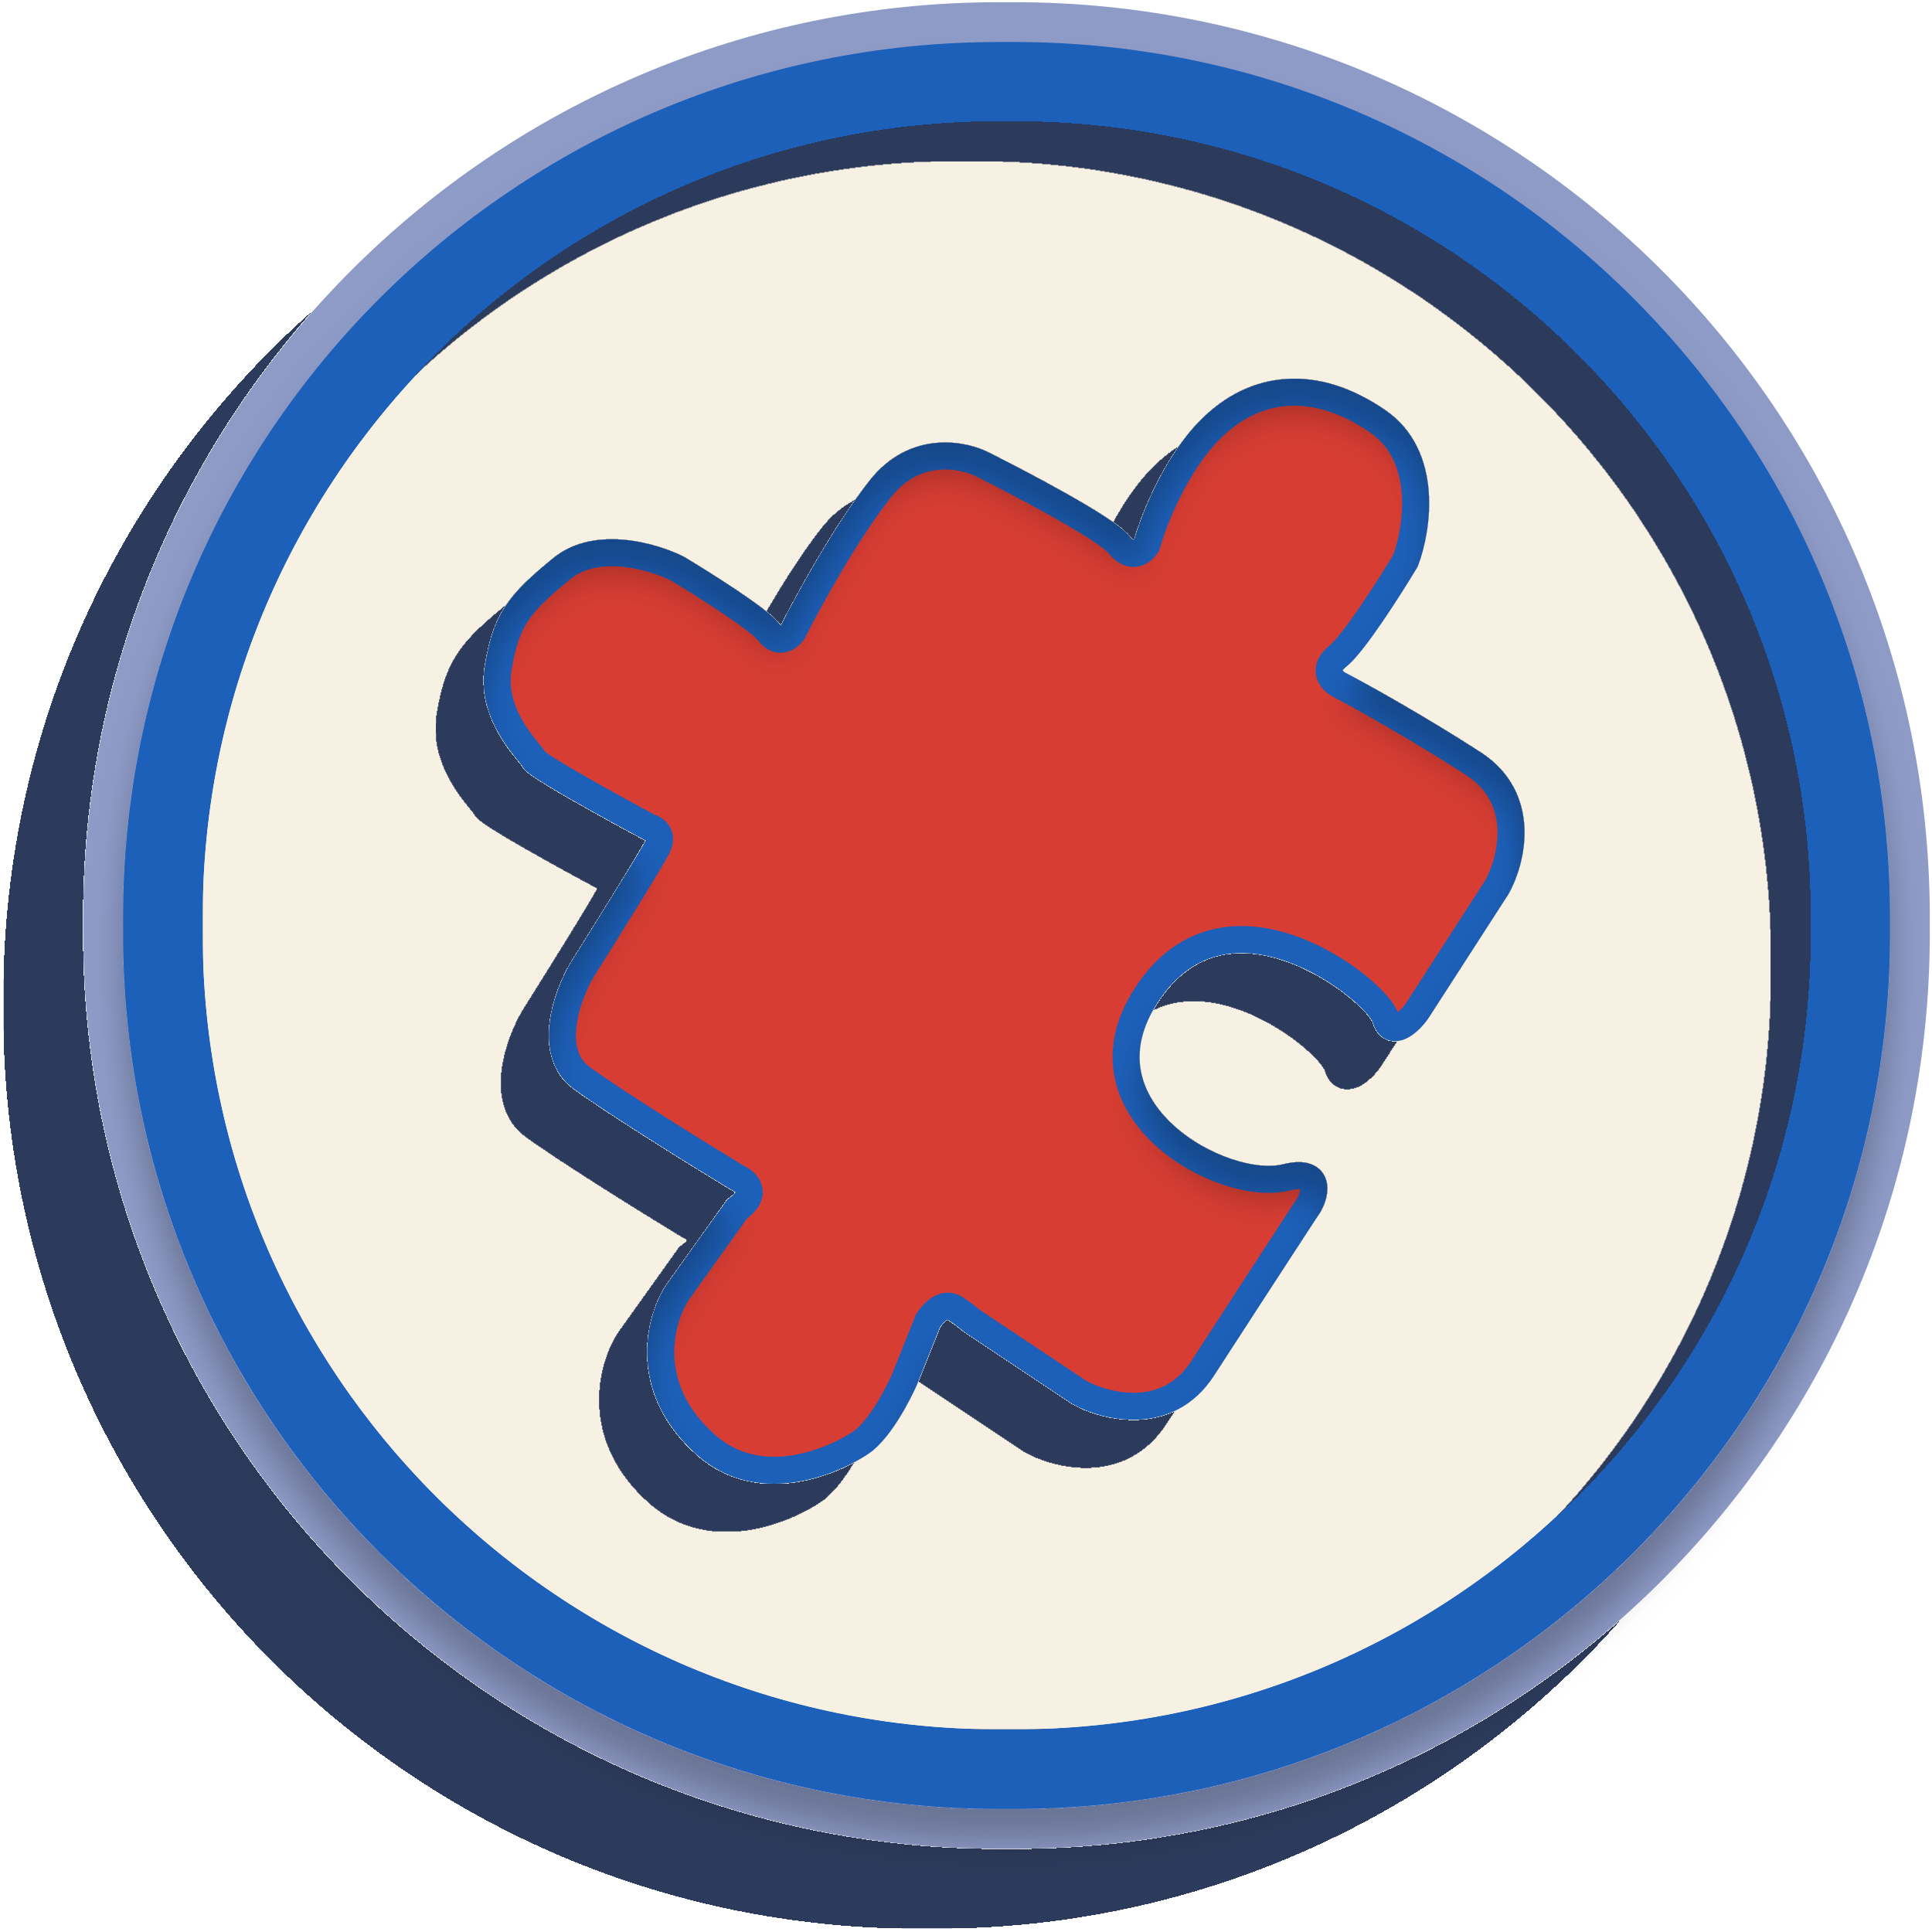
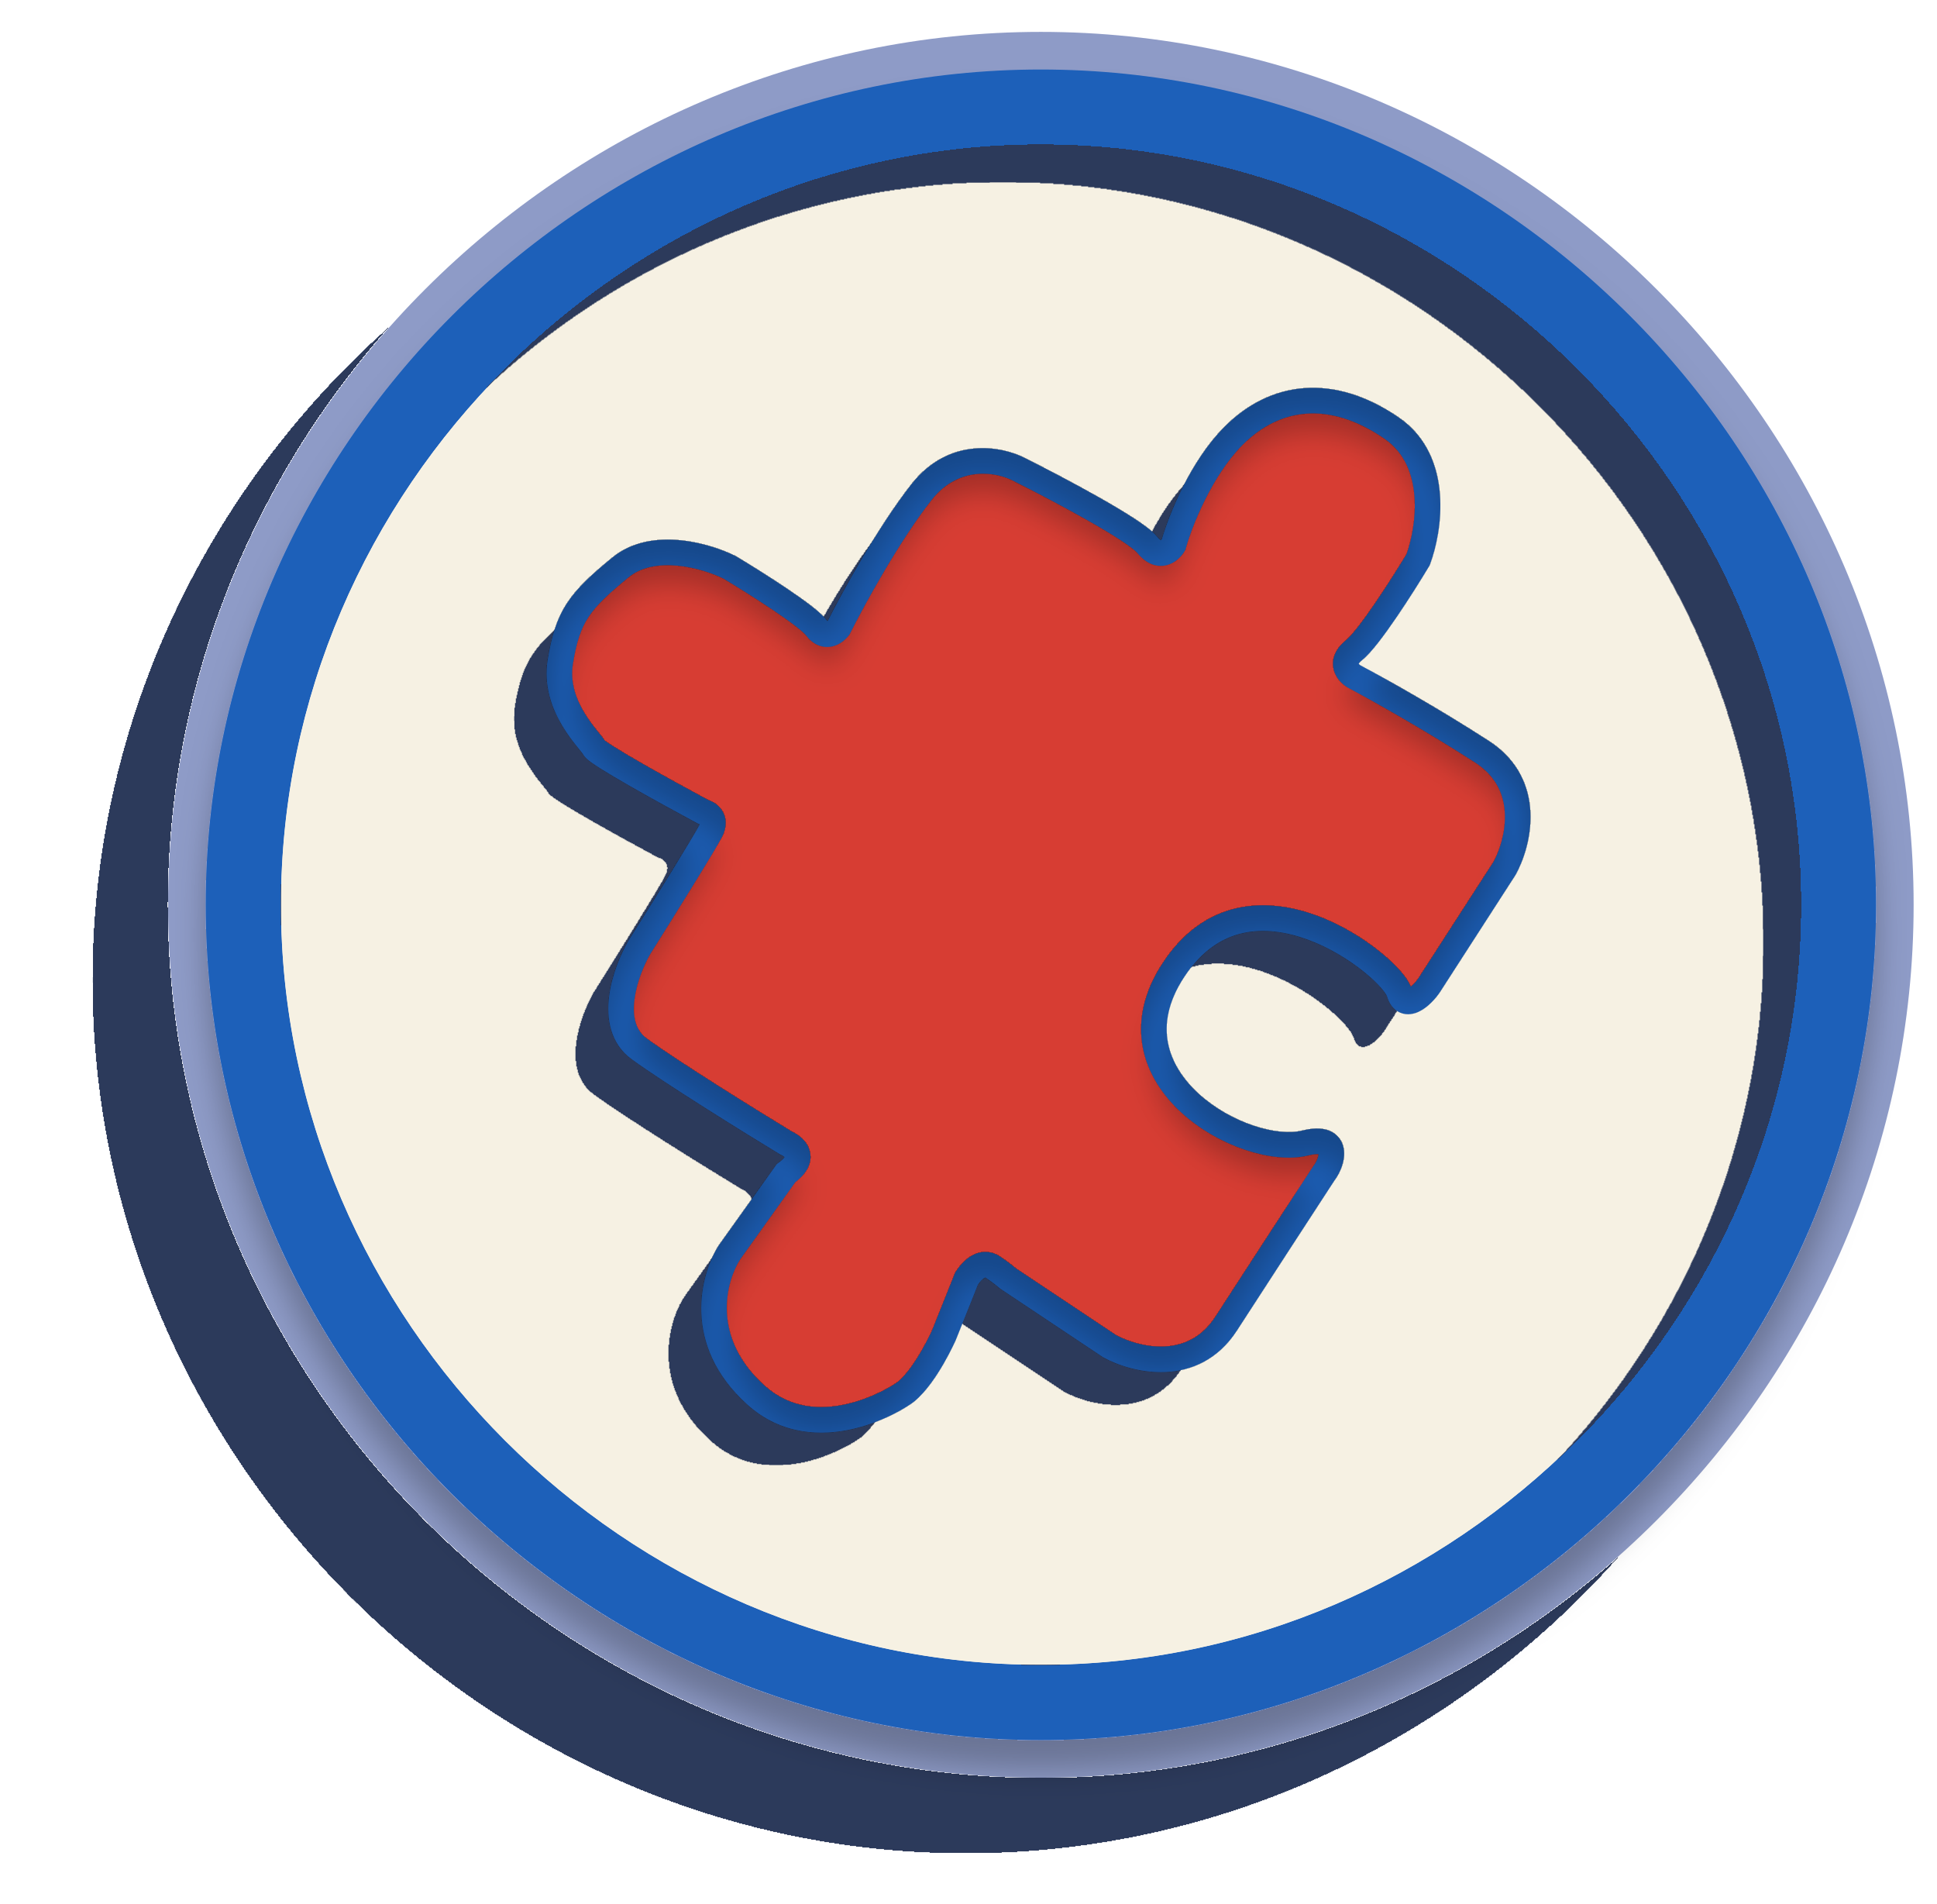
- <svg xmlns="http://www.w3.org/2000/svg" width="429" height="429" viewBox="0 0 429 429" fill="none">
-   <g filter="url(#filter0_d_283_29)">
-     <rect x="45" y="27" width="357" height="357" rx="176.733" fill="#F6F1E3" />
-     <rect x="31.745" y="13.745" width="383.51" height="383.51" rx="189.988" stroke="#8E9BC7" stroke-width="26.51" />
+ <svg xmlns="http://www.w3.org/2000/svg" width="455" height="447" viewBox="0 0 455 447" fill="none">
+   <g filter="url(#filter0_d_283_57)">
+     <path d="M66 212.5C66 114.893 146.893 34 244.5 34C342.107 34 423 114.893 423 212.5C423 310.107 342.107 391 244.5 391C146.893 391 66 310.107 66 212.5Z" fill="#F6F1E3" />
  </g>
-   <g filter="url(#filter1_d_283_29)">
-     <rect x="45" y="27" width="357" height="357" rx="176.733" fill="#F6F1E3" />
-     <rect x="36.163" y="18.163" width="374.673" height="374.673" rx="185.569" stroke="#1D60B9" stroke-width="17.673" />
+   <g filter="url(#filter1_d_283_57)">
+     <path fill-rule="evenodd" clip-rule="evenodd" d="M244.5 417.51C132.252 417.51 39.49 324.748 39.49 212.5C39.49 100.252 132.252 7.49 244.5 7.49C356.748 7.49 449.51 100.252 449.51 212.5C449.51 324.748 356.748 417.51 244.5 417.51ZM244.5 34C146.893 34 66 114.893 66 212.5C66 310.107 146.893 391 244.5 391C342.107 391 423 310.107 423 212.5C423 114.893 342.107 34 244.5 34Z" fill="#8E9BC7" />
  </g>
-   <g filter="url(#filter2_i_283_29)">
-     <rect x="45" y="27" width="357" height="357" rx="176.733" fill="#F6F1E3" />
+   <g filter="url(#filter2_d_283_57)">
+     <path d="M66 212.5C66 114.893 146.893 34 244.5 34C342.107 34 423 114.893 423 212.5C423 310.107 342.107 391 244.5 391C146.893 391 66 310.107 66 212.5Z" fill="#F6F1E3" />
  </g>
-   <g filter="url(#filter3_di_283_29)">
-     <path d="M267.033 303.868C259.256 315.886 245.53 312.41 239.639 309.17L215.78 293.264C215.551 293.117 214.741 292.277 212.245 290.613C209.594 288.846 207.238 291.497 206.06 293.264L200.758 306.519C200.758 306.519 196.687 315.775 191.921 319.774C189.815 321.542 170.713 333.383 156.575 320.658C142.436 307.933 146.56 292.97 150.389 287.079L163.644 268.522C168.592 264.987 165.706 262.336 163.644 261.452C155.396 256.445 136.957 245.016 129.181 239.361C121.405 233.705 125.941 221.098 129.181 215.502C134.188 207.549 144.557 190.936 145.971 188.108C147.385 185.281 145.382 183.985 144.203 183.69C135.956 179.272 119.284 170.082 118.577 168.668C117.693 166.9 108.857 158.947 110.624 148.344C112.391 137.74 115.042 134.205 124.763 126.252C132.539 119.89 145.087 123.601 150.389 126.252C156.28 129.787 168.592 137.563 170.713 140.391C172.834 143.218 175.132 141.569 176.015 140.391C179.255 133.91 187.68 118.476 195.456 108.579C203.232 98.682 214.013 100.92 218.431 103.277C227.268 107.695 245.648 117.415 248.476 120.95C251.303 124.485 253.778 122.423 254.661 120.95C256.134 115.648 261.024 103.1 268.8 95.324C278.52 85.603 291.775 83.836 305.914 93.556C317.225 101.333 314.75 117.415 312.099 124.485C308.565 130.376 300.612 142.865 297.077 145.692C293.542 148.52 295.604 150.994 297.077 151.878C302.085 154.529 315.104 161.775 327.122 169.551C339.139 177.328 335.664 191.054 332.424 196.945L314.75 224.339C312.983 226.99 308.943 230.524 307.681 226.106C305.914 219.92 272.663 193.41 254.661 220.804C237.821 246.43 271.451 264.987 285.589 261.452C293.848 259.388 292.07 265.871 290.008 268.522C285.589 275.296 274.809 291.85 267.033 303.868Z" fill="#D73D33" />
-     <path d="M267.033 303.868C259.256 315.886 245.53 312.41 239.639 309.17L215.78 293.264C215.551 293.117 214.741 292.277 212.245 290.613C209.594 288.846 207.238 291.497 206.06 293.264L200.758 306.519C200.758 306.519 196.687 315.775 191.921 319.774C189.815 321.542 170.713 333.383 156.575 320.658C142.436 307.933 146.56 292.97 150.389 287.079L163.644 268.522C168.592 264.987 165.706 262.336 163.644 261.452C155.396 256.445 136.957 245.016 129.181 239.361C121.405 233.705 125.941 221.098 129.181 215.502C134.188 207.549 144.557 190.936 145.971 188.108C147.385 185.281 145.382 183.985 144.203 183.69C135.956 179.272 119.284 170.082 118.577 168.668C117.693 166.9 108.857 158.947 110.624 148.344C112.391 137.74 115.042 134.205 124.763 126.252C132.539 119.89 145.087 123.601 150.389 126.252C156.28 129.787 168.592 137.563 170.713 140.391C172.834 143.218 175.132 141.569 176.015 140.391C179.255 133.91 187.68 118.476 195.456 108.579C203.232 98.682 214.013 100.92 218.431 103.277C227.268 107.695 245.648 117.415 248.476 120.95C251.303 124.485 253.778 122.423 254.661 120.95C256.134 115.648 261.024 103.1 268.8 95.324C278.52 85.603 291.775 83.836 305.914 93.556C317.225 101.333 314.75 117.415 312.099 124.485C308.565 130.376 300.612 142.865 297.077 145.692C293.542 148.52 295.604 150.994 297.077 151.878C302.085 154.529 315.104 161.775 327.122 169.551C339.139 177.328 335.664 191.054 332.424 196.945L314.75 224.339C312.983 226.99 308.943 230.524 307.681 226.106C305.914 219.92 272.663 193.41 254.661 220.804C237.821 246.43 271.451 264.987 285.589 261.452C293.848 259.388 292.07 265.871 290.008 268.522C285.589 275.296 274.809 291.85 267.033 303.868Z" stroke="#1D60B9" stroke-width="6" />
+   <g filter="url(#filter3_d_283_57)">
+     <path fill-rule="evenodd" clip-rule="evenodd" d="M244.5 408.673C137.132 408.673 48.327 319.867 48.327 212.499C48.327 105.132 137.132 16.326 244.5 16.326C351.867 16.326 440.673 105.132 440.673 212.499C440.673 319.867 351.867 408.673 244.5 408.673ZM244.5 33.999C146.893 33.999 66 114.893 66 212.499C66 310.106 146.893 390.999 244.5 390.999C342.107 390.999 423 310.106 423 212.499C423 114.893 342.107 33.999 244.5 33.999Z" fill="#1D60B9" />
+   </g>
+   <g filter="url(#filter4_i_283_57)">
+     <path d="M66 212.5C66 114.893 146.893 34 244.5 34C342.107 34 423 114.893 423 212.5C423 310.107 342.107 391 244.5 391C146.893 391 66 310.107 66 212.5Z" fill="#F6F1E3" />
+   </g>
+   <g filter="url(#filter5_di_283_57)">
+     <path d="M288.033 310.868C280.256 322.886 266.53 319.41 260.639 316.17L236.78 300.264C236.551 300.117 235.741 299.277 233.245 297.613C230.594 295.846 228.238 298.497 227.06 300.264L221.758 313.519C221.758 313.519 217.687 322.775 212.921 326.774C210.815 328.542 191.713 340.383 177.575 327.658C163.436 314.933 167.56 299.97 171.389 294.079L184.644 275.522C189.592 271.987 186.706 269.336 184.644 268.452C176.396 263.445 157.957 252.016 150.181 246.361C142.405 240.705 146.941 228.098 150.181 222.502C155.188 214.549 165.557 197.936 166.971 195.108C168.385 192.281 166.382 190.985 165.203 190.69C156.956 186.272 140.284 177.082 139.577 175.668C138.693 173.9 129.857 165.947 131.624 155.344C133.391 144.74 136.042 141.205 145.763 133.252C153.539 126.89 166.087 130.601 171.389 133.252C177.28 136.787 189.592 144.563 191.713 147.391C193.834 150.218 196.132 148.569 197.015 147.391C200.255 140.91 208.68 125.476 216.456 115.579C224.232 105.682 235.013 107.92 239.431 110.277C248.268 114.695 266.648 124.415 269.476 127.95C272.303 131.485 274.778 129.423 275.661 127.95C277.134 122.648 282.024 110.1 289.8 102.324C299.52 92.603 312.775 90.836 326.914 100.556C338.225 108.333 335.75 124.415 333.099 131.485C329.565 137.376 321.612 149.865 318.077 152.692C314.542 155.52 316.604 157.994 318.077 158.878C323.085 161.529 336.104 168.775 348.122 176.551C360.139 184.328 356.664 198.054 353.424 203.945L335.75 231.338C333.983 233.989 329.943 237.524 328.681 233.106C326.914 226.92 293.663 200.41 275.661 227.804C258.821 253.43 292.451 271.987 306.589 268.452C314.848 266.388 313.07 272.871 311.008 275.522C306.589 282.296 295.809 298.85 288.033 310.868Z" fill="#D73D33" />
+   </g>
+   <g filter="url(#filter6_i_283_57)">
+     <path fill-rule="evenodd" clip-rule="evenodd" d="M306.49 91.157C313.603 90.658 321.112 92.927 328.613 98.084C335.256 102.651 337.725 109.61 338.233 116.05C338.738 122.448 337.355 128.68 335.908 132.538L335.813 132.794L335.672 133.028C333.883 136.01 330.979 140.656 328.067 144.927C326.612 147.062 325.136 149.13 323.782 150.862C322.476 152.533 321.132 154.09 319.951 155.035C319.424 155.457 319.223 155.751 319.154 155.877C319.171 155.904 319.196 155.937 319.231 155.978C319.332 156.095 319.46 156.201 319.573 156.276C324.7 158.994 337.714 166.244 349.752 174.033C356.693 178.524 359.227 184.861 359.492 190.822C359.75 196.631 357.874 202.079 356.052 205.391L356.002 205.483L338.259 232.984L338.247 233.003C337.222 234.54 335.402 236.587 333.319 237.581C332.255 238.088 330.608 238.556 328.895 237.827C327.14 237.08 326.238 235.476 325.797 233.931C325.797 233.933 325.797 233.932 325.795 233.928C325.783 233.898 325.71 233.717 325.482 233.369C325.235 232.991 324.873 232.517 324.383 231.962C323.405 230.853 322.023 229.534 320.305 228.155C316.864 225.394 312.258 222.535 307.221 220.678C302.175 218.817 296.885 218.028 291.947 219.134C287.097 220.219 282.28 223.195 278.168 229.452C274.326 235.299 273.508 240.481 274.348 244.903C275.202 249.393 277.839 253.462 281.536 256.853C285.233 260.243 289.861 262.83 294.382 264.353C298.966 265.897 303.094 266.234 305.862 265.542C308.166 264.966 310.308 264.834 312.102 265.502C314.144 266.264 315.27 267.884 315.614 269.645C315.919 271.213 315.602 272.78 315.184 273.988C314.77 275.188 314.151 276.34 313.459 277.255C309.003 284.088 298.289 300.54 290.551 312.498C286.06 319.439 279.723 321.973 273.762 322.238C267.953 322.496 262.505 320.621 259.193 318.799L259.081 318.737L235.116 302.761C234.851 302.583 234.573 302.337 234.536 302.305C234.395 302.185 234.22 302.036 233.984 301.846C233.512 301.467 232.758 300.894 231.581 300.11C231.516 300.066 231.472 300.045 231.447 300.035C231.411 300.044 231.324 300.074 231.182 300.162C230.72 300.45 230.195 301.02 229.722 301.687L224.524 314.681L224.504 314.727L221.758 313.519C224.504 314.727 224.504 314.727 224.504 314.727L224.503 314.729L224.502 314.732L224.487 314.766L224.446 314.856C224.411 314.934 224.361 315.044 224.297 315.184C224.168 315.463 223.98 315.861 223.741 316.349C223.264 317.322 222.576 318.664 221.729 320.14C220.089 323.001 217.663 326.712 214.85 329.073C213.442 330.254 207.714 333.873 200.443 335.572C193.071 337.295 183.621 337.135 175.568 329.888C160.005 315.881 164.506 299.163 168.874 292.444L168.91 292.389L182.493 273.371L182.9 273.081C183.782 272.451 184.159 271.993 184.306 271.76C184.283 271.736 184.255 271.709 184.221 271.679C184.017 271.498 183.735 271.327 183.462 271.21L183.268 271.127L183.087 271.017C174.866 266.026 156.313 254.53 148.417 248.787C143.246 245.027 142.446 239.081 143.073 234.039C143.703 228.971 145.828 224.034 147.585 220.999L147.613 220.951L147.642 220.904C150.143 216.932 153.982 210.799 157.371 205.308C160.812 199.731 163.658 195.027 164.287 193.767C164.324 193.694 164.352 193.63 164.375 193.575L164.115 193.51L163.787 193.335C159.648 191.118 153.392 187.701 148.072 184.656C145.417 183.136 142.965 181.692 141.12 180.528C140.202 179.949 139.393 179.414 138.77 178.958C138.462 178.733 138.155 178.494 137.889 178.255L137.885 178.251C137.714 178.098 137.227 177.662 136.906 177.034C136.912 177.046 136.915 177.052 136.915 177.053C136.912 177.054 136.829 176.927 136.558 176.585C136.378 176.358 136.224 176.168 136.048 175.952C135.863 175.724 135.654 175.468 135.368 175.108C134.407 173.904 133.178 172.29 132.027 170.351C129.736 166.493 127.62 161.12 128.665 154.85C129.579 149.367 130.775 145.364 133.202 141.66C135.577 138.035 138.997 134.912 143.863 130.93C148.614 127.043 154.625 126.384 159.794 126.886C164.99 127.391 169.807 129.107 172.731 130.569L172.834 130.62L172.933 130.68C175.909 132.465 180.505 135.321 184.637 138.096C186.702 139.482 188.68 140.868 190.295 142.103C191.808 143.261 193.3 144.507 194.113 145.591C194.205 145.713 194.282 145.8 194.344 145.862C194.397 145.821 194.447 145.776 194.491 145.732C197.866 139.026 206.255 123.706 214.097 113.725C223.1 102.267 235.656 104.883 240.806 107.61C245.256 109.836 252.089 113.386 258.184 116.834C261.236 118.56 264.137 120.28 266.473 121.808C267.64 122.571 268.696 123.306 269.573 123.986C270.41 124.634 271.236 125.348 271.818 126.076C272.24 126.603 272.534 126.804 272.66 126.874C272.687 126.856 272.72 126.831 272.761 126.796C272.815 126.749 272.867 126.697 272.915 126.643C274.601 120.874 279.613 108.269 287.679 100.202C292.969 94.913 299.365 91.657 306.49 91.157ZM218.994 312.351L224.39 298.86L224.564 298.6C225.229 297.603 226.4 296.069 228.018 295.065C228.861 294.541 229.935 294.093 231.191 294.037C232.489 293.978 233.757 294.349 234.91 295.117C236.229 295.997 237.127 296.675 237.742 297.169C238.048 297.415 238.275 297.609 238.429 297.739C238.475 297.779 238.506 297.806 238.53 297.825L262.192 313.6C264.784 315.001 269.086 316.44 273.496 316.244C277.815 316.052 282.229 314.315 285.514 309.239C293.293 297.216 304.076 280.659 308.495 273.883L308.563 273.779L308.64 273.68C308.946 273.287 309.289 272.678 309.513 272.029C309.659 271.607 309.715 271.285 309.73 271.07C309.361 271.03 308.616 271.038 307.317 271.363C303.016 272.438 297.638 271.781 292.467 270.039C287.231 268.276 281.854 265.285 277.481 261.275C273.109 257.265 269.611 252.11 268.454 246.024C267.284 239.869 268.576 233.123 273.154 226.156C278.044 218.716 284.134 214.734 290.636 213.278C297.05 211.843 303.559 212.932 309.297 215.048C315.044 217.167 320.207 220.383 324.06 223.476C325.99 225.025 327.635 226.578 328.885 227.995C329.899 229.146 330.876 230.453 331.382 231.742C331.564 231.598 331.764 231.422 331.976 231.214C332.466 230.733 332.914 230.183 333.243 229.692L350.843 202.411C352.247 199.821 353.694 195.509 353.497 191.088C353.306 186.769 351.569 182.355 346.492 179.07C334.566 171.354 321.627 164.152 316.674 161.53L316.603 161.492L316.534 161.451C315.428 160.787 313.798 159.38 313.281 157.209C312.672 154.652 313.845 152.237 316.203 150.35C316.789 149.881 317.765 148.817 319.055 147.167C320.297 145.577 321.693 143.625 323.11 141.547C325.865 137.507 328.628 133.096 330.383 130.182C331.554 126.948 332.664 121.739 332.252 116.522C331.832 111.208 329.883 106.238 325.214 103.029C318.577 98.466 312.39 96.758 306.91 97.142C301.443 97.526 296.352 100.015 291.921 104.445C284.679 111.687 279.968 123.655 278.552 128.753L278.443 129.145L278.234 129.494C277.57 130.599 276.164 132.229 273.992 132.746C271.435 133.355 269.02 132.183 267.133 129.824C267.008 129.668 266.642 129.305 265.897 128.728C265.193 128.182 264.281 127.544 263.189 126.829C261.007 125.402 258.231 123.754 255.23 122.056C249.233 118.664 242.477 115.154 238.09 112.96L238.054 112.942L238.019 112.924C234.31 110.945 225.343 109.124 218.815 117.432C211.231 127.085 202.915 142.3 199.699 148.732L199.578 148.974L199.415 149.191C198.728 150.107 197.374 151.41 195.465 151.825C194.437 152.048 193.285 151.998 192.137 151.509C191.014 151.032 190.08 150.213 189.313 149.191C189.066 148.861 188.224 148.074 186.648 146.868C185.173 145.739 183.308 144.43 181.293 143.077C177.313 140.405 172.865 137.638 169.947 135.886C167.555 134.706 163.501 133.275 159.214 132.858C154.839 132.433 150.688 133.099 147.663 135.574C142.809 139.545 140.043 142.166 138.221 144.948C136.45 147.65 135.437 150.716 134.583 155.837C133.861 160.171 135.28 164.077 137.186 167.288C138.134 168.884 139.169 170.252 140.059 171.367C140.238 171.592 140.464 171.871 140.68 172.138C140.905 172.416 141.12 172.681 141.261 172.859C141.467 173.12 141.759 173.489 142.008 173.883C142.08 173.942 142.181 174.019 142.316 174.118C142.772 174.452 143.446 174.902 144.32 175.453C146.057 176.548 148.421 177.942 151.053 179.449C156.194 182.392 162.244 185.698 166.351 187.901C167.374 188.238 168.679 188.957 169.563 190.297C170.736 192.075 170.742 194.274 169.654 196.45C168.87 198.018 165.824 203.034 162.477 208.459C159.089 213.947 155.258 220.069 152.75 224.052C151.273 226.617 149.528 230.756 149.027 234.78C148.52 238.854 149.34 242.039 151.946 243.935C159.552 249.467 177.692 260.719 186.04 265.791C187.37 266.404 189.443 267.764 190.149 270.139C191.012 273.046 189.433 275.64 186.81 277.65L173.87 295.766C170.588 300.867 166.911 314.025 179.582 325.428C185.667 330.905 192.837 331.188 199.077 329.729C205.418 328.248 210.295 325.062 210.993 324.476C212.945 322.838 214.938 319.922 216.524 317.155C217.291 315.817 217.919 314.595 218.354 313.707C218.571 313.265 218.739 312.908 218.851 312.666C218.907 312.545 218.949 312.452 218.976 312.392L218.994 312.351ZM141.849 173.744C141.85 173.744 141.866 173.759 141.892 173.786C141.86 173.758 141.847 173.744 141.849 173.744ZM330.598 232.221C330.598 232.22 330.605 232.218 330.619 232.215C330.604 232.22 330.598 232.221 330.598 232.221ZM331.695 232.634C331.701 232.643 331.704 232.649 331.704 232.649C331.704 232.65 331.701 232.645 331.695 232.634ZM238.571 297.86C238.588 297.873 238.59 297.875 238.572 297.861C238.572 297.861 238.572 297.86 238.571 297.86ZM231.422 300.027C231.42 300.026 231.424 300.026 231.434 300.03C231.427 300.029 231.423 300.028 231.422 300.027Z" fill="#1D60B9" />
  </g>
  <defs>
-     <filter id="filter0_d_283_29" x="0.817" y="0.49" width="427.693" height="427.693" filterUnits="userSpaceOnUse" color-interpolation-filters="sRGB">
+     <filter id="filter0_d_283_57" x="48.327" y="34" width="374.673" height="374.673" filterUnits="userSpaceOnUse" color-interpolation-filters="sRGB">
      <feFlood flood-opacity="0" result="BackgroundImageFix" />
      <feColorMatrix in="SourceAlpha" type="matrix" values="0 0 0 0 0 0 0 0 0 0 0 0 0 0 0 0 0 0 127 0" result="hardAlpha" />
      <feOffset dx="-17.673" dy="17.673" />
      <feComposite in2="hardAlpha" operator="out" />
      <feColorMatrix type="matrix" values="0 0 0 0 0.172 0 0 0 0 0.227 0 0 0 0 0.358 0 0 0 1 0" />
-       <feBlend mode="normal" in2="BackgroundImageFix" result="effect1_dropShadow_283_29" />
-       <feBlend mode="normal" in="SourceGraphic" in2="effect1_dropShadow_283_29" result="shape" />
+       <feBlend mode="normal" in2="BackgroundImageFix" result="effect1_dropShadow_283_57" />
+       <feBlend mode="normal" in="SourceGraphic" in2="effect1_dropShadow_283_57" result="shape" />
    </filter>
-     <filter id="filter1_d_283_29" x="20.257" y="9.326" width="406.485" height="406.486" filterUnits="userSpaceOnUse" color-interpolation-filters="sRGB">
+     <filter id="filter1_d_283_57" x="21.817" y="7.49" width="427.693" height="427.693" filterUnits="userSpaceOnUse" color-interpolation-filters="sRGB">
+       <feFlood flood-opacity="0" result="BackgroundImageFix" />
+       <feColorMatrix in="SourceAlpha" type="matrix" values="0 0 0 0 0 0 0 0 0 0 0 0 0 0 0 0 0 0 127 0" result="hardAlpha" />
+       <feOffset dx="-17.673" dy="17.673" />
+       <feComposite in2="hardAlpha" operator="out" />
+       <feColorMatrix type="matrix" values="0 0 0 0 0.172 0 0 0 0 0.227 0 0 0 0 0.358 0 0 0 1 0" />
+       <feBlend mode="normal" in2="BackgroundImageFix" result="effect1_dropShadow_283_57" />
+       <feBlend mode="normal" in="SourceGraphic" in2="effect1_dropShadow_283_57" result="shape" />
+     </filter>
+     <filter id="filter2_d_283_57" x="58.931" y="34" width="371.139" height="371.139" filterUnits="userSpaceOnUse" color-interpolation-filters="sRGB">
      <feFlood flood-opacity="0" result="BackgroundImageFix" />
      <feColorMatrix in="SourceAlpha" type="matrix" values="0 0 0 0 0 0 0 0 0 0 0 0 0 0 0 0 0 0 127 0" result="hardAlpha" />
      <feOffset dy="7.069" />
      <feGaussianBlur stdDeviation="3.535" />
      <feComposite in2="hardAlpha" operator="out" />
      <feColorMatrix type="matrix" values="0 0 0 0 0 0 0 0 0 0 0 0 0 0 0 0 0 0 0.25 0" />
-       <feBlend mode="normal" in2="BackgroundImageFix" result="effect1_dropShadow_283_29" />
-       <feBlend mode="normal" in="SourceGraphic" in2="effect1_dropShadow_283_29" result="shape" />
+       <feBlend mode="normal" in2="BackgroundImageFix" result="effect1_dropShadow_283_57" />
+       <feBlend mode="normal" in="SourceGraphic" in2="effect1_dropShadow_283_57" result="shape" />
    </filter>
-     <filter id="filter2_i_283_29" x="45" y="27" width="357" height="357" filterUnits="userSpaceOnUse" color-interpolation-filters="sRGB">
+     <filter id="filter3_d_283_57" x="41.257" y="16.326" width="406.485" height="406.484" filterUnits="userSpaceOnUse" color-interpolation-filters="sRGB">
+       <feFlood flood-opacity="0" result="BackgroundImageFix" />
+       <feColorMatrix in="SourceAlpha" type="matrix" values="0 0 0 0 0 0 0 0 0 0 0 0 0 0 0 0 0 0 127 0" result="hardAlpha" />
+       <feOffset dy="7.069" />
+       <feGaussianBlur stdDeviation="3.535" />
+       <feComposite in2="hardAlpha" operator="out" />
+       <feColorMatrix type="matrix" values="0 0 0 0 0 0 0 0 0 0 0 0 0 0 0 0 0 0 0.25 0" />
+       <feBlend mode="normal" in2="BackgroundImageFix" result="effect1_dropShadow_283_57" />
+       <feBlend mode="normal" in="SourceGraphic" in2="effect1_dropShadow_283_57" result="shape" />
+     </filter>
+     <filter id="filter4_i_283_57" x="66" y="34" width="357" height="357" filterUnits="userSpaceOnUse" color-interpolation-filters="sRGB">
      <feFlood flood-opacity="0" result="BackgroundImageFix" />
      <feBlend mode="normal" in="SourceGraphic" in2="BackgroundImageFix" result="shape" />
      <feColorMatrix in="SourceAlpha" type="matrix" values="0 0 0 0 0 0 0 0 0 0 0 0 0 0 0 0 0 0 127 0" result="hardAlpha" />
      <feOffset dx="-8.837" dy="8.837" />
      <feComposite in2="hardAlpha" operator="arithmetic" k2="-1" k3="1" />
      <feColorMatrix type="matrix" values="0 0 0 0 0.172 0 0 0 0 0.227 0 0 0 0 0.358 0 0 0 1 0" />
-       <feBlend mode="normal" in2="shape" result="effect1_innerShadow_283_29" />
+       <feBlend mode="normal" in2="shape" result="effect1_innerShadow_283_57" />
    </filter>
-     <filter id="filter3_di_283_29" x="96.787" y="84.09" width="241.728" height="255.991" filterUnits="userSpaceOnUse" color-interpolation-filters="sRGB">
+     <filter id="filter5_di_283_57" x="120.787" y="94.09" width="235.728" height="249.993" filterUnits="userSpaceOnUse" color-interpolation-filters="sRGB">
      <feFlood flood-opacity="0" result="BackgroundImageFix" />
      <feColorMatrix in="SourceAlpha" type="matrix" values="0 0 0 0 0 0 0 0 0 0 0 0 0 0 0 0 0 0 127 0" result="hardAlpha" />
      <feOffset dx="-10.604" dy="10.604" />
      <feComposite in2="hardAlpha" operator="out" />
      <feColorMatrix type="matrix" values="0 0 0 0 0.172 0 0 0 0 0.227 0 0 0 0 0.358 0 0 0 1 0" />
-       <feBlend mode="normal" in2="BackgroundImageFix" result="effect1_dropShadow_283_29" />
-       <feBlend mode="normal" in="SourceGraphic" in2="effect1_dropShadow_283_29" result="shape" />
+       <feBlend mode="normal" in2="BackgroundImageFix" result="effect1_dropShadow_283_57" />
+       <feBlend mode="normal" in="SourceGraphic" in2="effect1_dropShadow_283_57" result="shape" />
      <feColorMatrix in="SourceAlpha" type="matrix" values="0 0 0 0 0 0 0 0 0 0 0 0 0 0 0 0 0 0 127 0" result="hardAlpha" />
      <feOffset dy="7.069" />
      <feGaussianBlur stdDeviation="3.535" />
      <feComposite in2="hardAlpha" operator="arithmetic" k2="-1" k3="1" />
      <feColorMatrix type="matrix" values="0 0 0 0 0 0 0 0 0 0 0 0 0 0 0 0 0 0 0.25 0" />
-       <feBlend mode="normal" in2="shape" result="effect2_innerShadow_283_29" />
+       <feBlend mode="normal" in2="shape" result="effect2_innerShadow_283_57" />
+     </filter>
+     <filter id="filter6_i_283_57" x="128.391" y="91.09" width="231.125" height="252.456" filterUnits="userSpaceOnUse" color-interpolation-filters="sRGB">
+       <feFlood flood-opacity="0" result="BackgroundImageFix" />
+       <feBlend mode="normal" in="SourceGraphic" in2="BackgroundImageFix" result="shape" />
+       <feColorMatrix in="SourceAlpha" type="matrix" values="0 0 0 0 0 0 0 0 0 0 0 0 0 0 0 0 0 0 127 0" result="hardAlpha" />
+       <feOffset dy="7.069" />
+       <feGaussianBlur stdDeviation="3.535" />
+       <feComposite in2="hardAlpha" operator="arithmetic" k2="-1" k3="1" />
+       <feColorMatrix type="matrix" values="0 0 0 0 0 0 0 0 0 0 0 0 0 0 0 0 0 0 0.25 0" />
+       <feBlend mode="normal" in2="shape" result="effect1_innerShadow_283_57" />
    </filter>
  </defs>
</svg>
